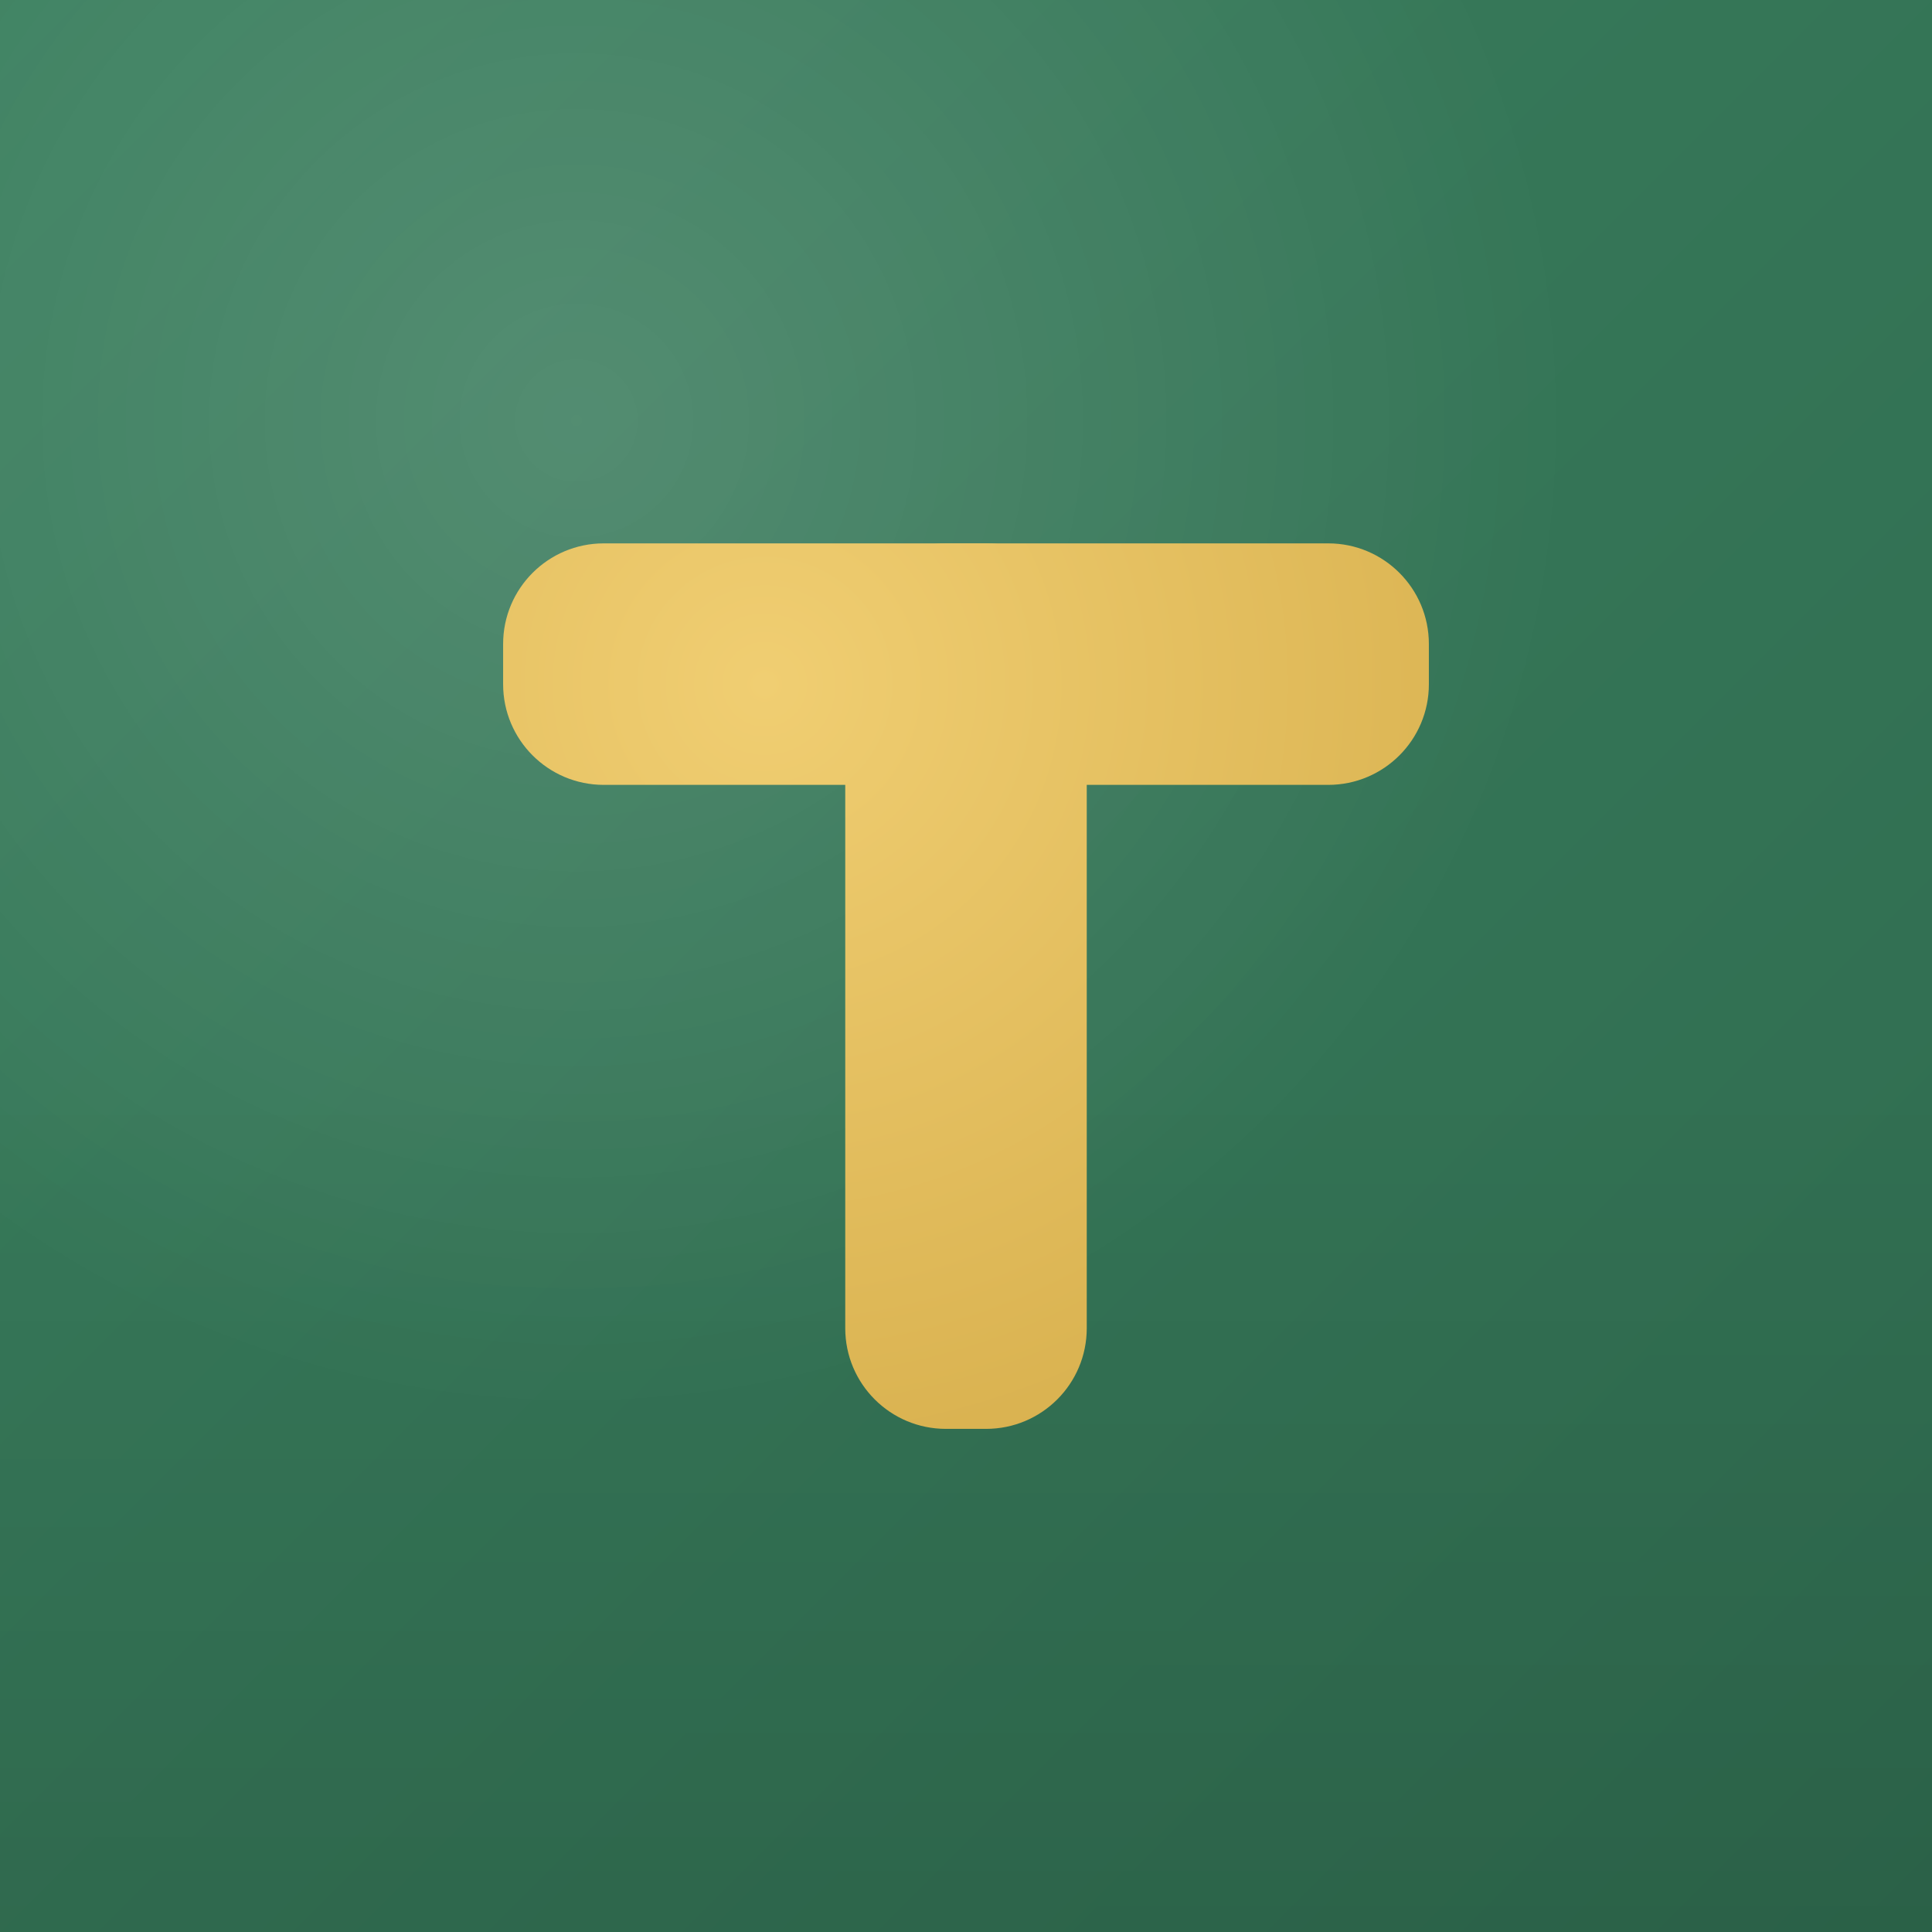
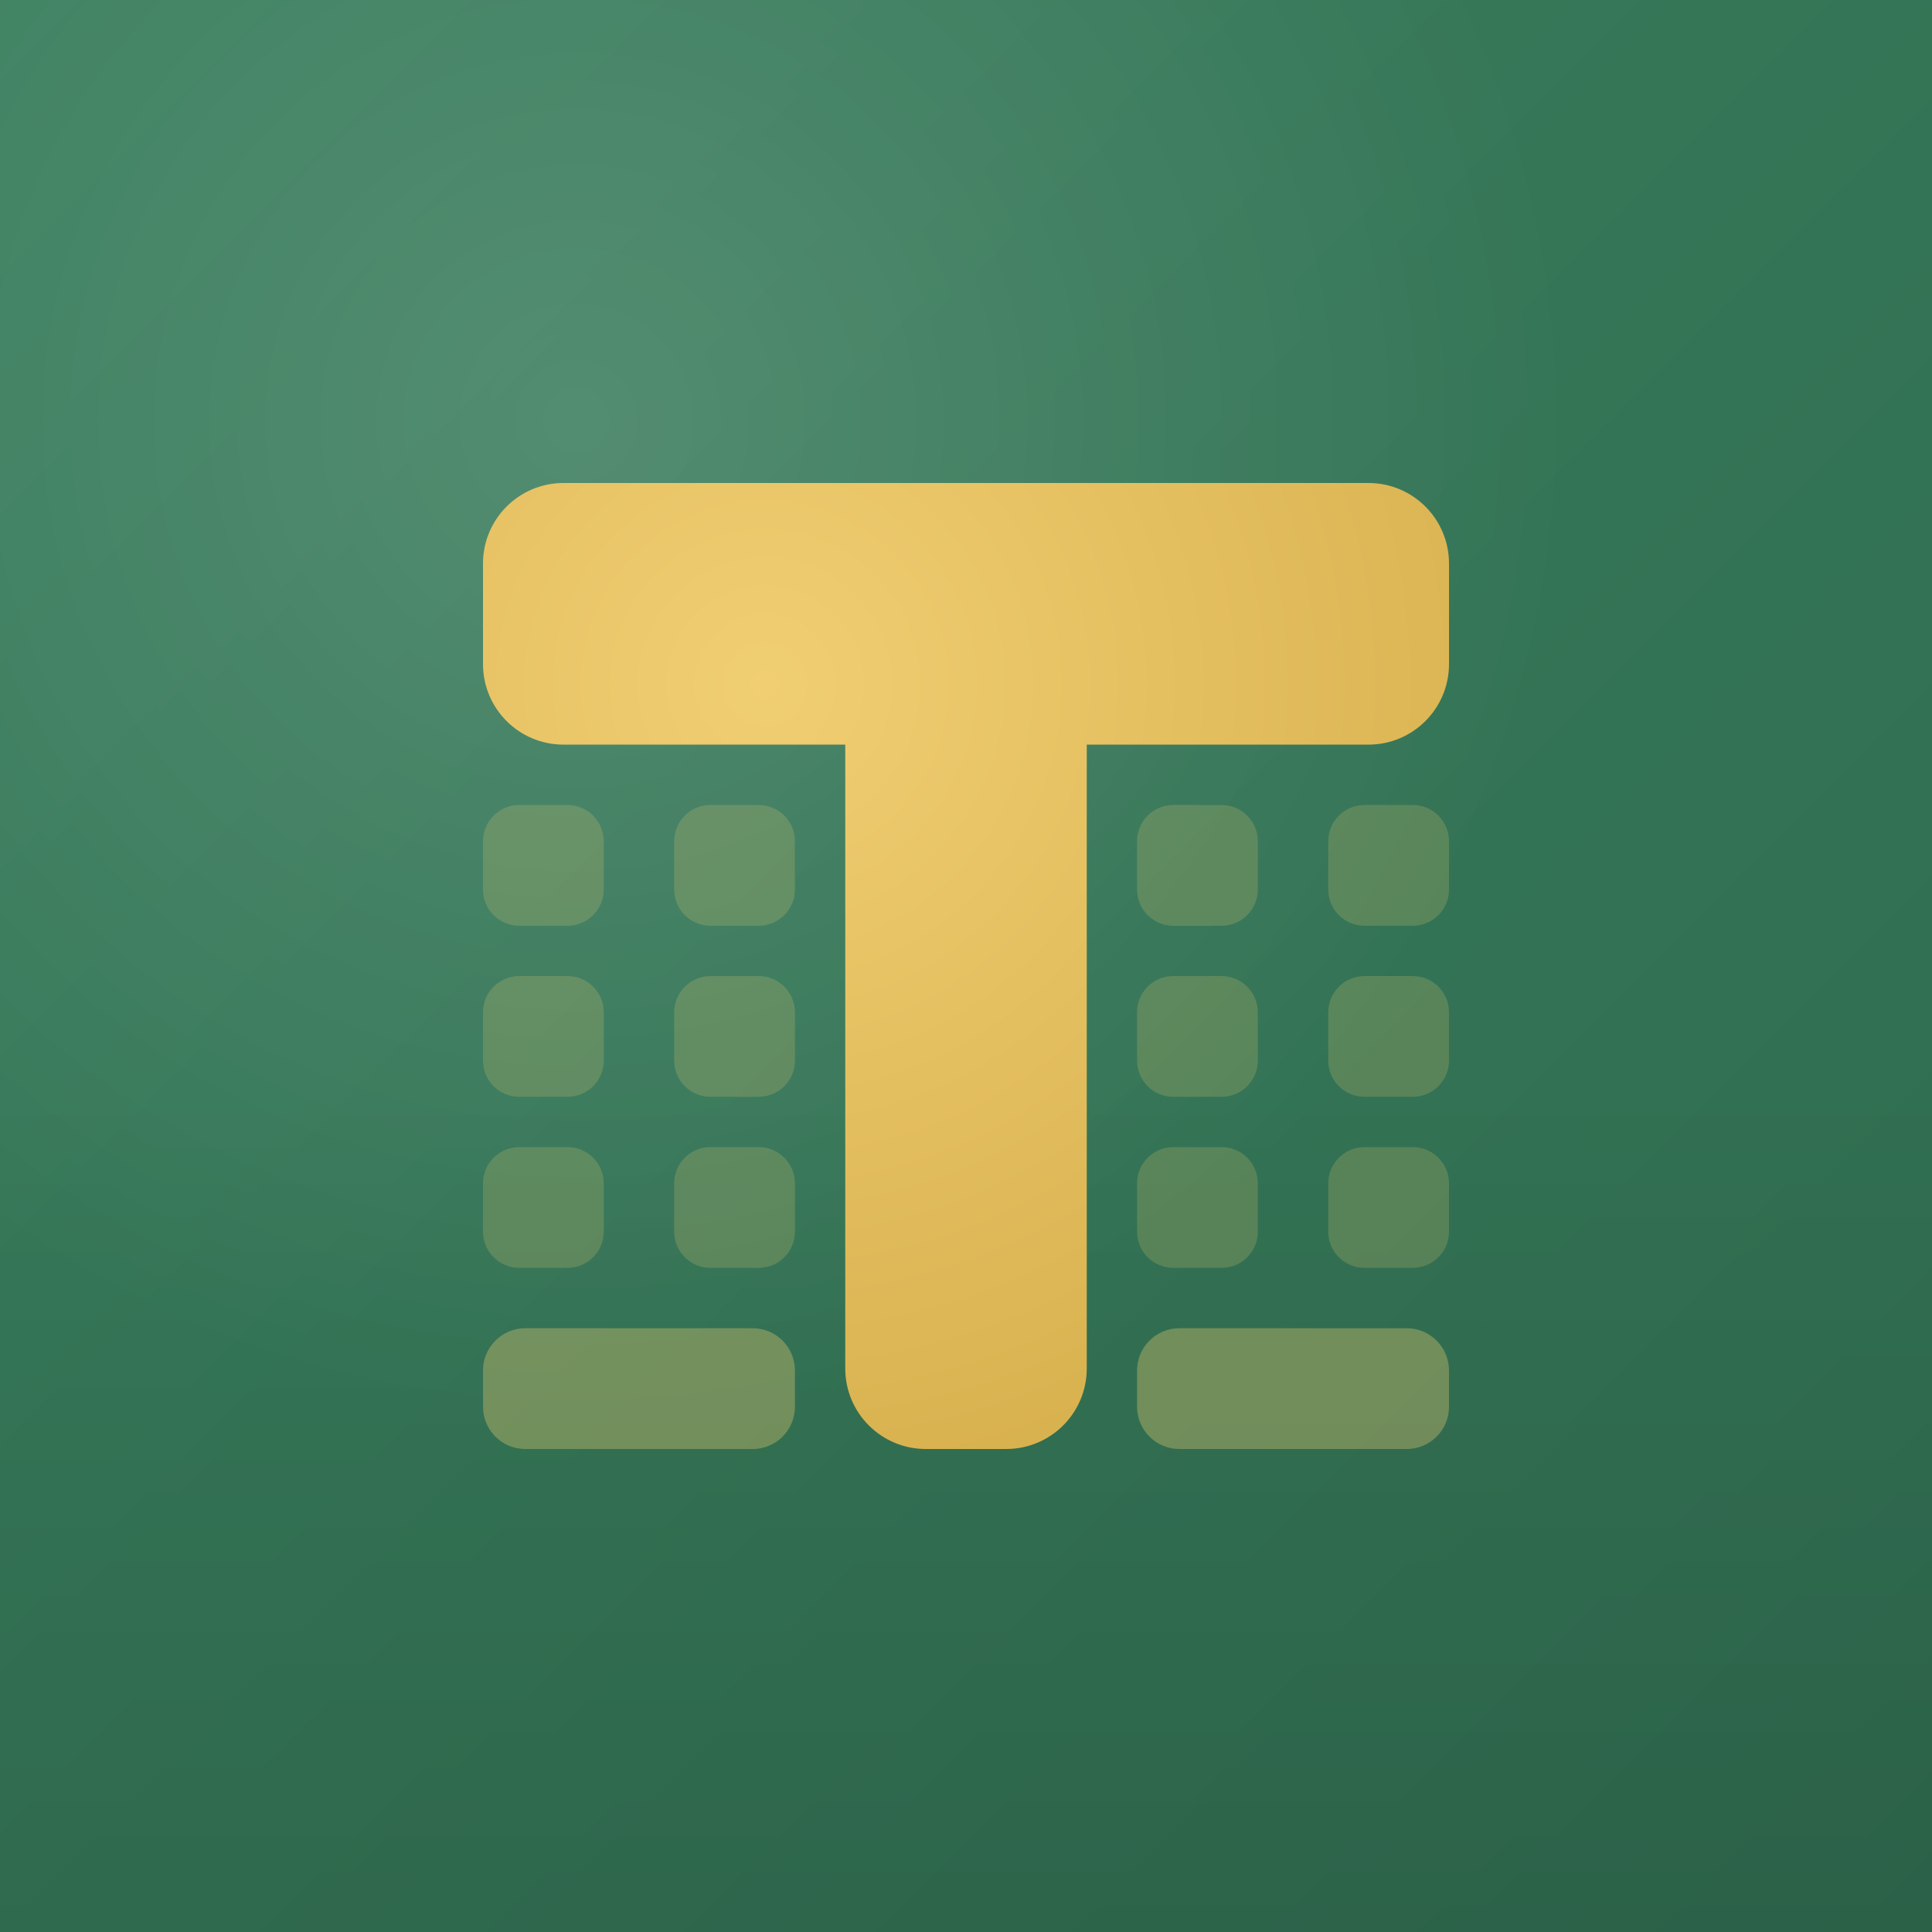
<svg xmlns="http://www.w3.org/2000/svg" width="96" height="96" viewBox="0 0 96 96" role="img" aria-label="ToyTools">
  <defs>
    <linearGradient id="g" x1="0" y1="0" x2="1" y2="1">
      <stop offset="0" stop-color="#3A7F5E" />
      <stop offset="1" stop-color="#2F6B4F" />
    </linearGradient>
    <radialGradient id="hl" cx="0.3" cy="0.22" r="0.85">
      <stop offset="0" stop-color="#fff" stop-opacity="0.14" />
      <stop offset="0.6" stop-color="#fff" stop-opacity="0" />
    </radialGradient>
    <linearGradient id="sh" x1="0" y1="0" x2="0" y2="1">
      <stop offset="0.55" stop-color="#000" stop-opacity="0" />
      <stop offset="1" stop-color="#000" stop-opacity="0.10" />
    </linearGradient>
    <radialGradient id="mark" gradientUnits="userSpaceOnUse" cx="38" cy="34" r="52">
      <stop offset="0" stop-color="#F0CE72" />
      <stop offset="1" stop-color="#D2A945" />
    </radialGradient>
  </defs>
  <rect width="96" height="96" fill="url(#g)" />
  <rect width="96" height="96" fill="url(#hl)" />
  <rect width="96" height="96" fill="url(#sh)" />
+   <rect x="24" y="40" width="6" height="6" rx="1.8" fill="#F0CE72" fill-opacity="0.2" />
+   <rect x="24" y="48.5" width="6" height="6" rx="1.8" fill="#F0CE72" fill-opacity="0.2" />
+   <rect x="24" y="57" width="6" height="6" rx="1.8" fill="#F0CE72" fill-opacity="0.2" />
+   <rect x="33.5" y="40" width="6" height="6" rx="1.8" fill="#F0CE72" fill-opacity="0.2" />
+   <rect x="33.5" y="48.5" width="6" height="6" rx="1.8" fill="#F0CE72" fill-opacity="0.2" />
+   <rect x="33.5" y="57" width="6" height="6" rx="1.8" fill="#F0CE72" fill-opacity="0.2" />
+   <rect x="24" y="66" width="15.5" height="6" rx="2.1" fill="#F0CE72" fill-opacity="0.34" />
+   <rect x="56.5" y="40" width="6" height="6" rx="1.8" fill="#F0CE72" fill-opacity="0.2" />
+   <rect x="56.5" y="48.5" width="6" height="6" rx="1.8" fill="#F0CE72" fill-opacity="0.2" />
+   <rect x="56.5" y="57" width="6" height="6" rx="1.8" fill="#F0CE72" fill-opacity="0.2" />
+   <rect x="66" y="40" width="6" height="6" rx="1.8" fill="#F0CE72" fill-opacity="0.2" />
+   <rect x="66" y="48.5" width="6" height="6" rx="1.8" fill="#F0CE72" fill-opacity="0.2" />
+   <rect x="66" y="57" width="6" height="6" rx="1.8" fill="#F0CE72" fill-opacity="0.2" />
+   <rect x="56.5" y="66" width="15.5" height="6" rx="2.1" fill="#F0CE72" fill-opacity="0.34" />
  <g fill="url(#mark)">
-     <rect x="25" y="27" width="46" height="12" rx="5" />
-     <rect x="42" y="27" width="12" height="44" rx="5" />
+     <rect x="24" y="24" width="48" height="13" rx="4" />
+     <rect x="42" y="24" width="12" height="48" rx="4" />
  </g>
</svg>
